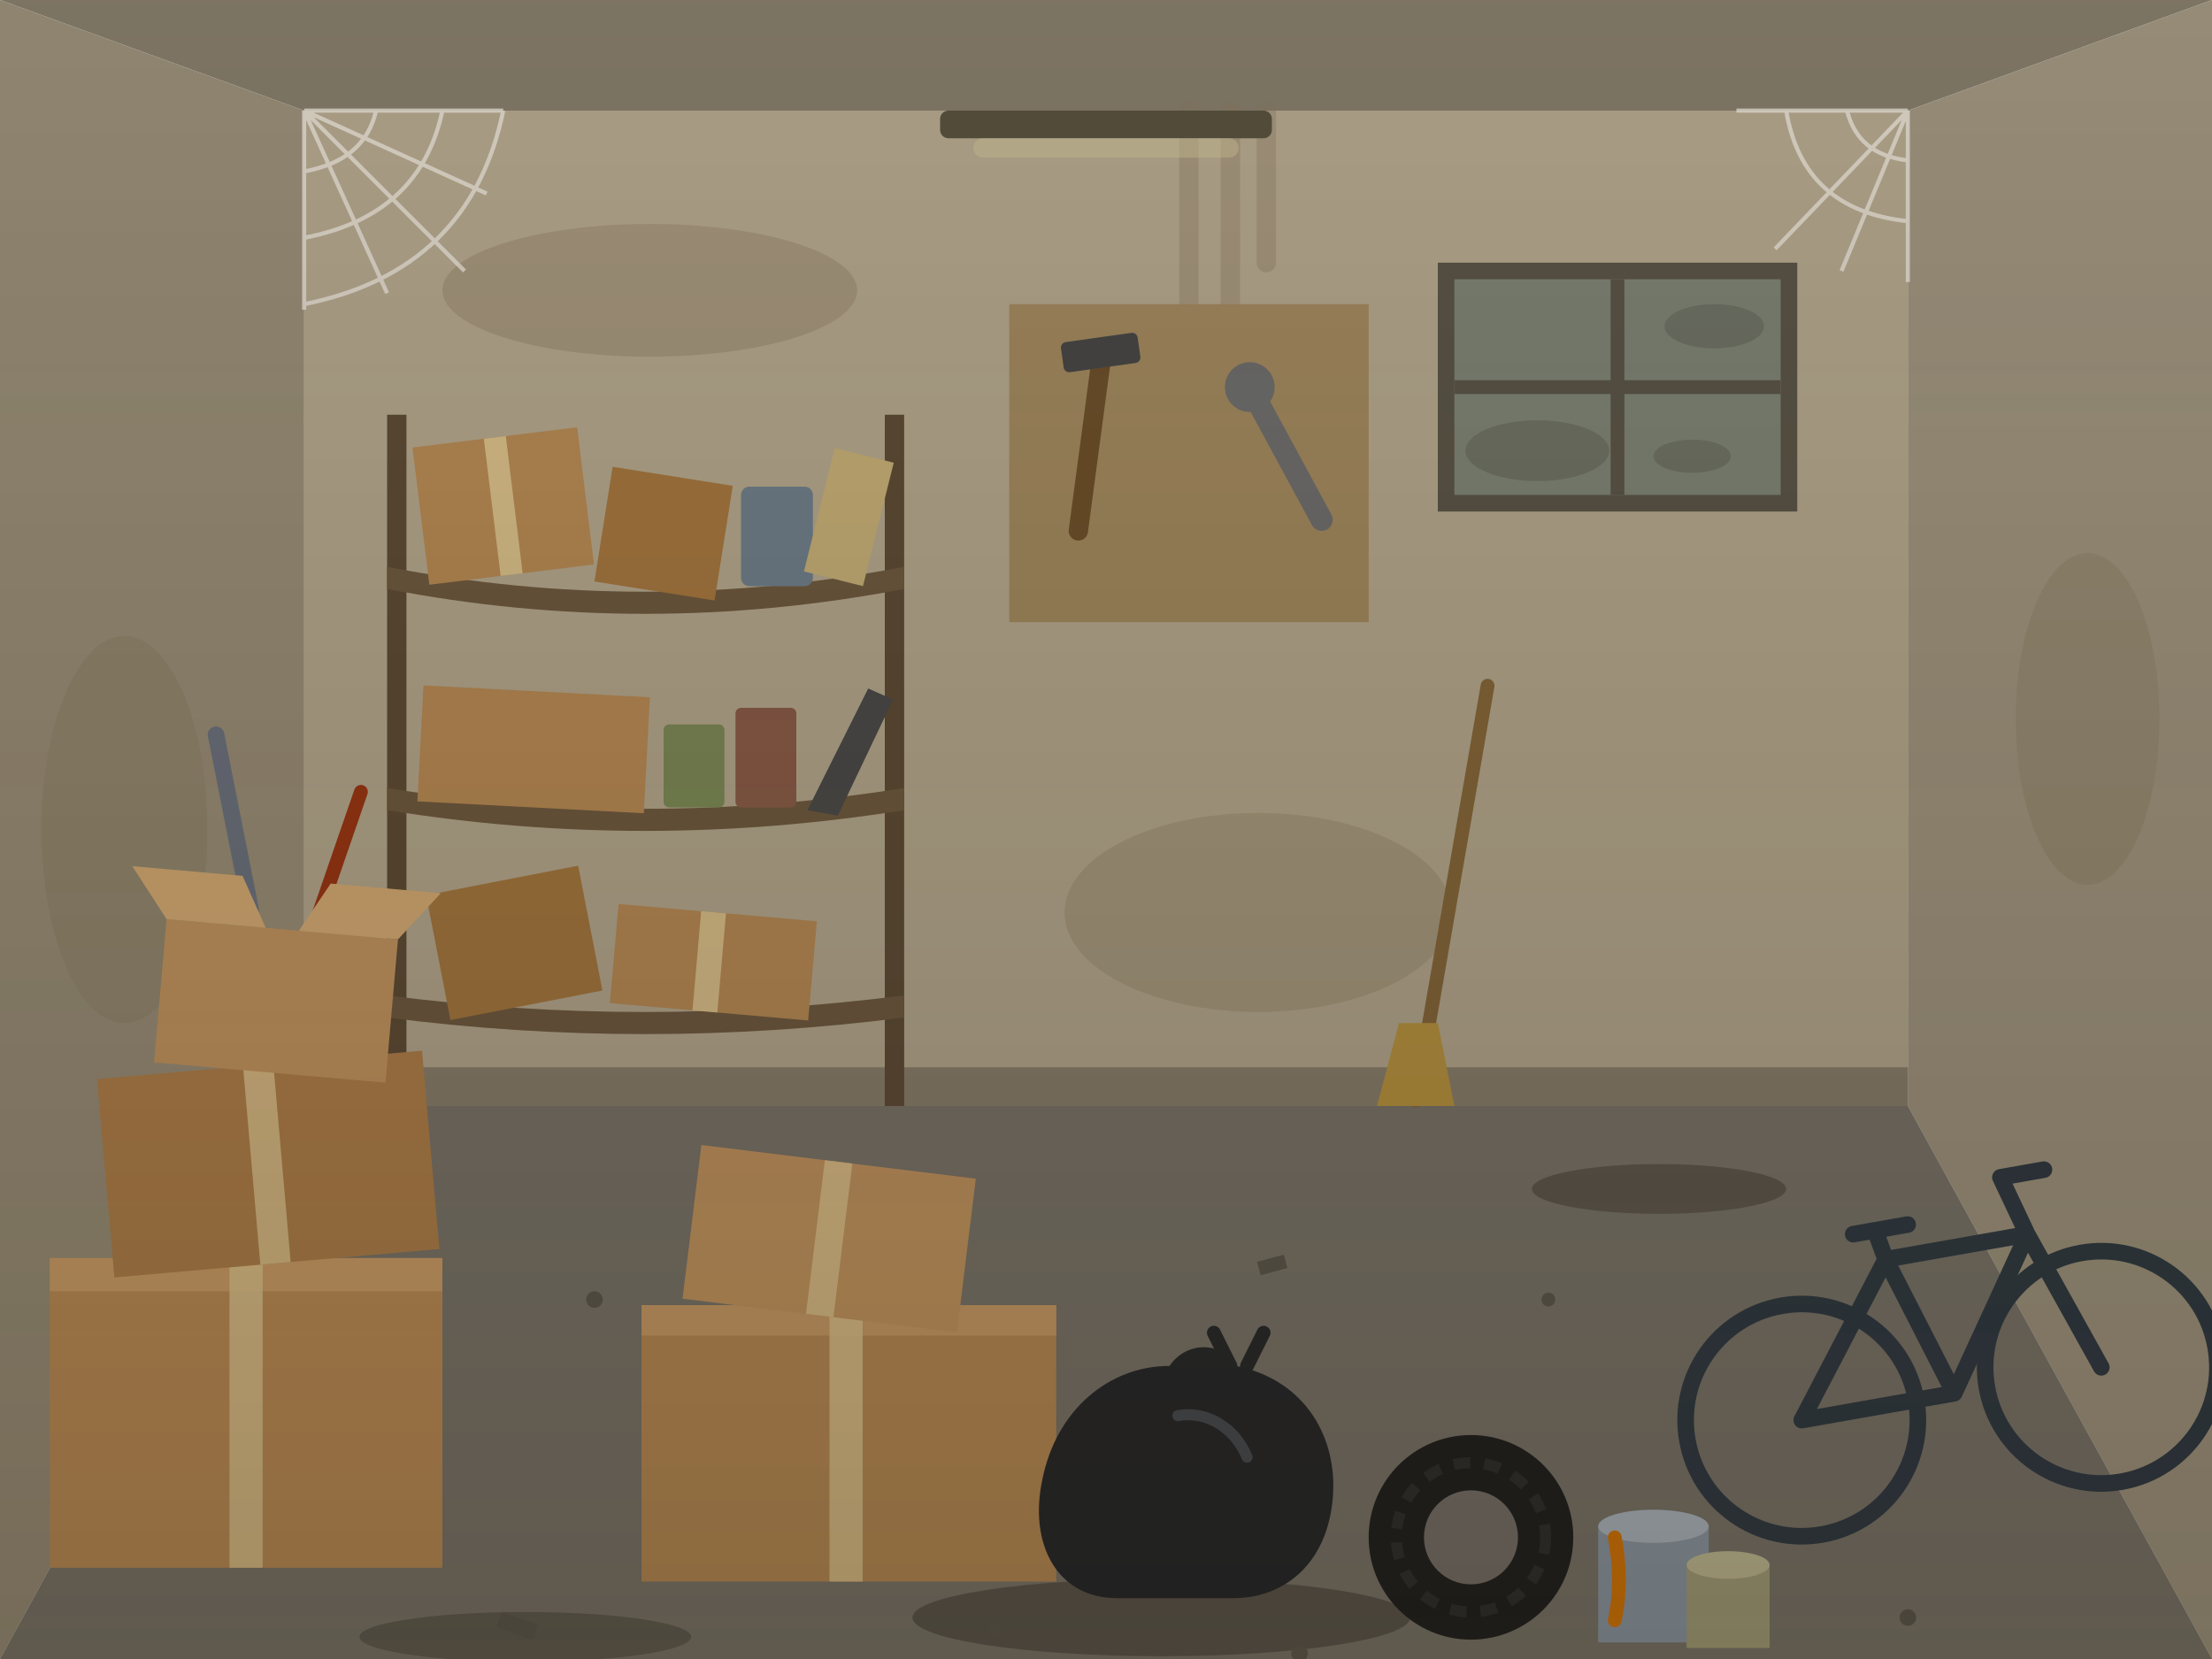
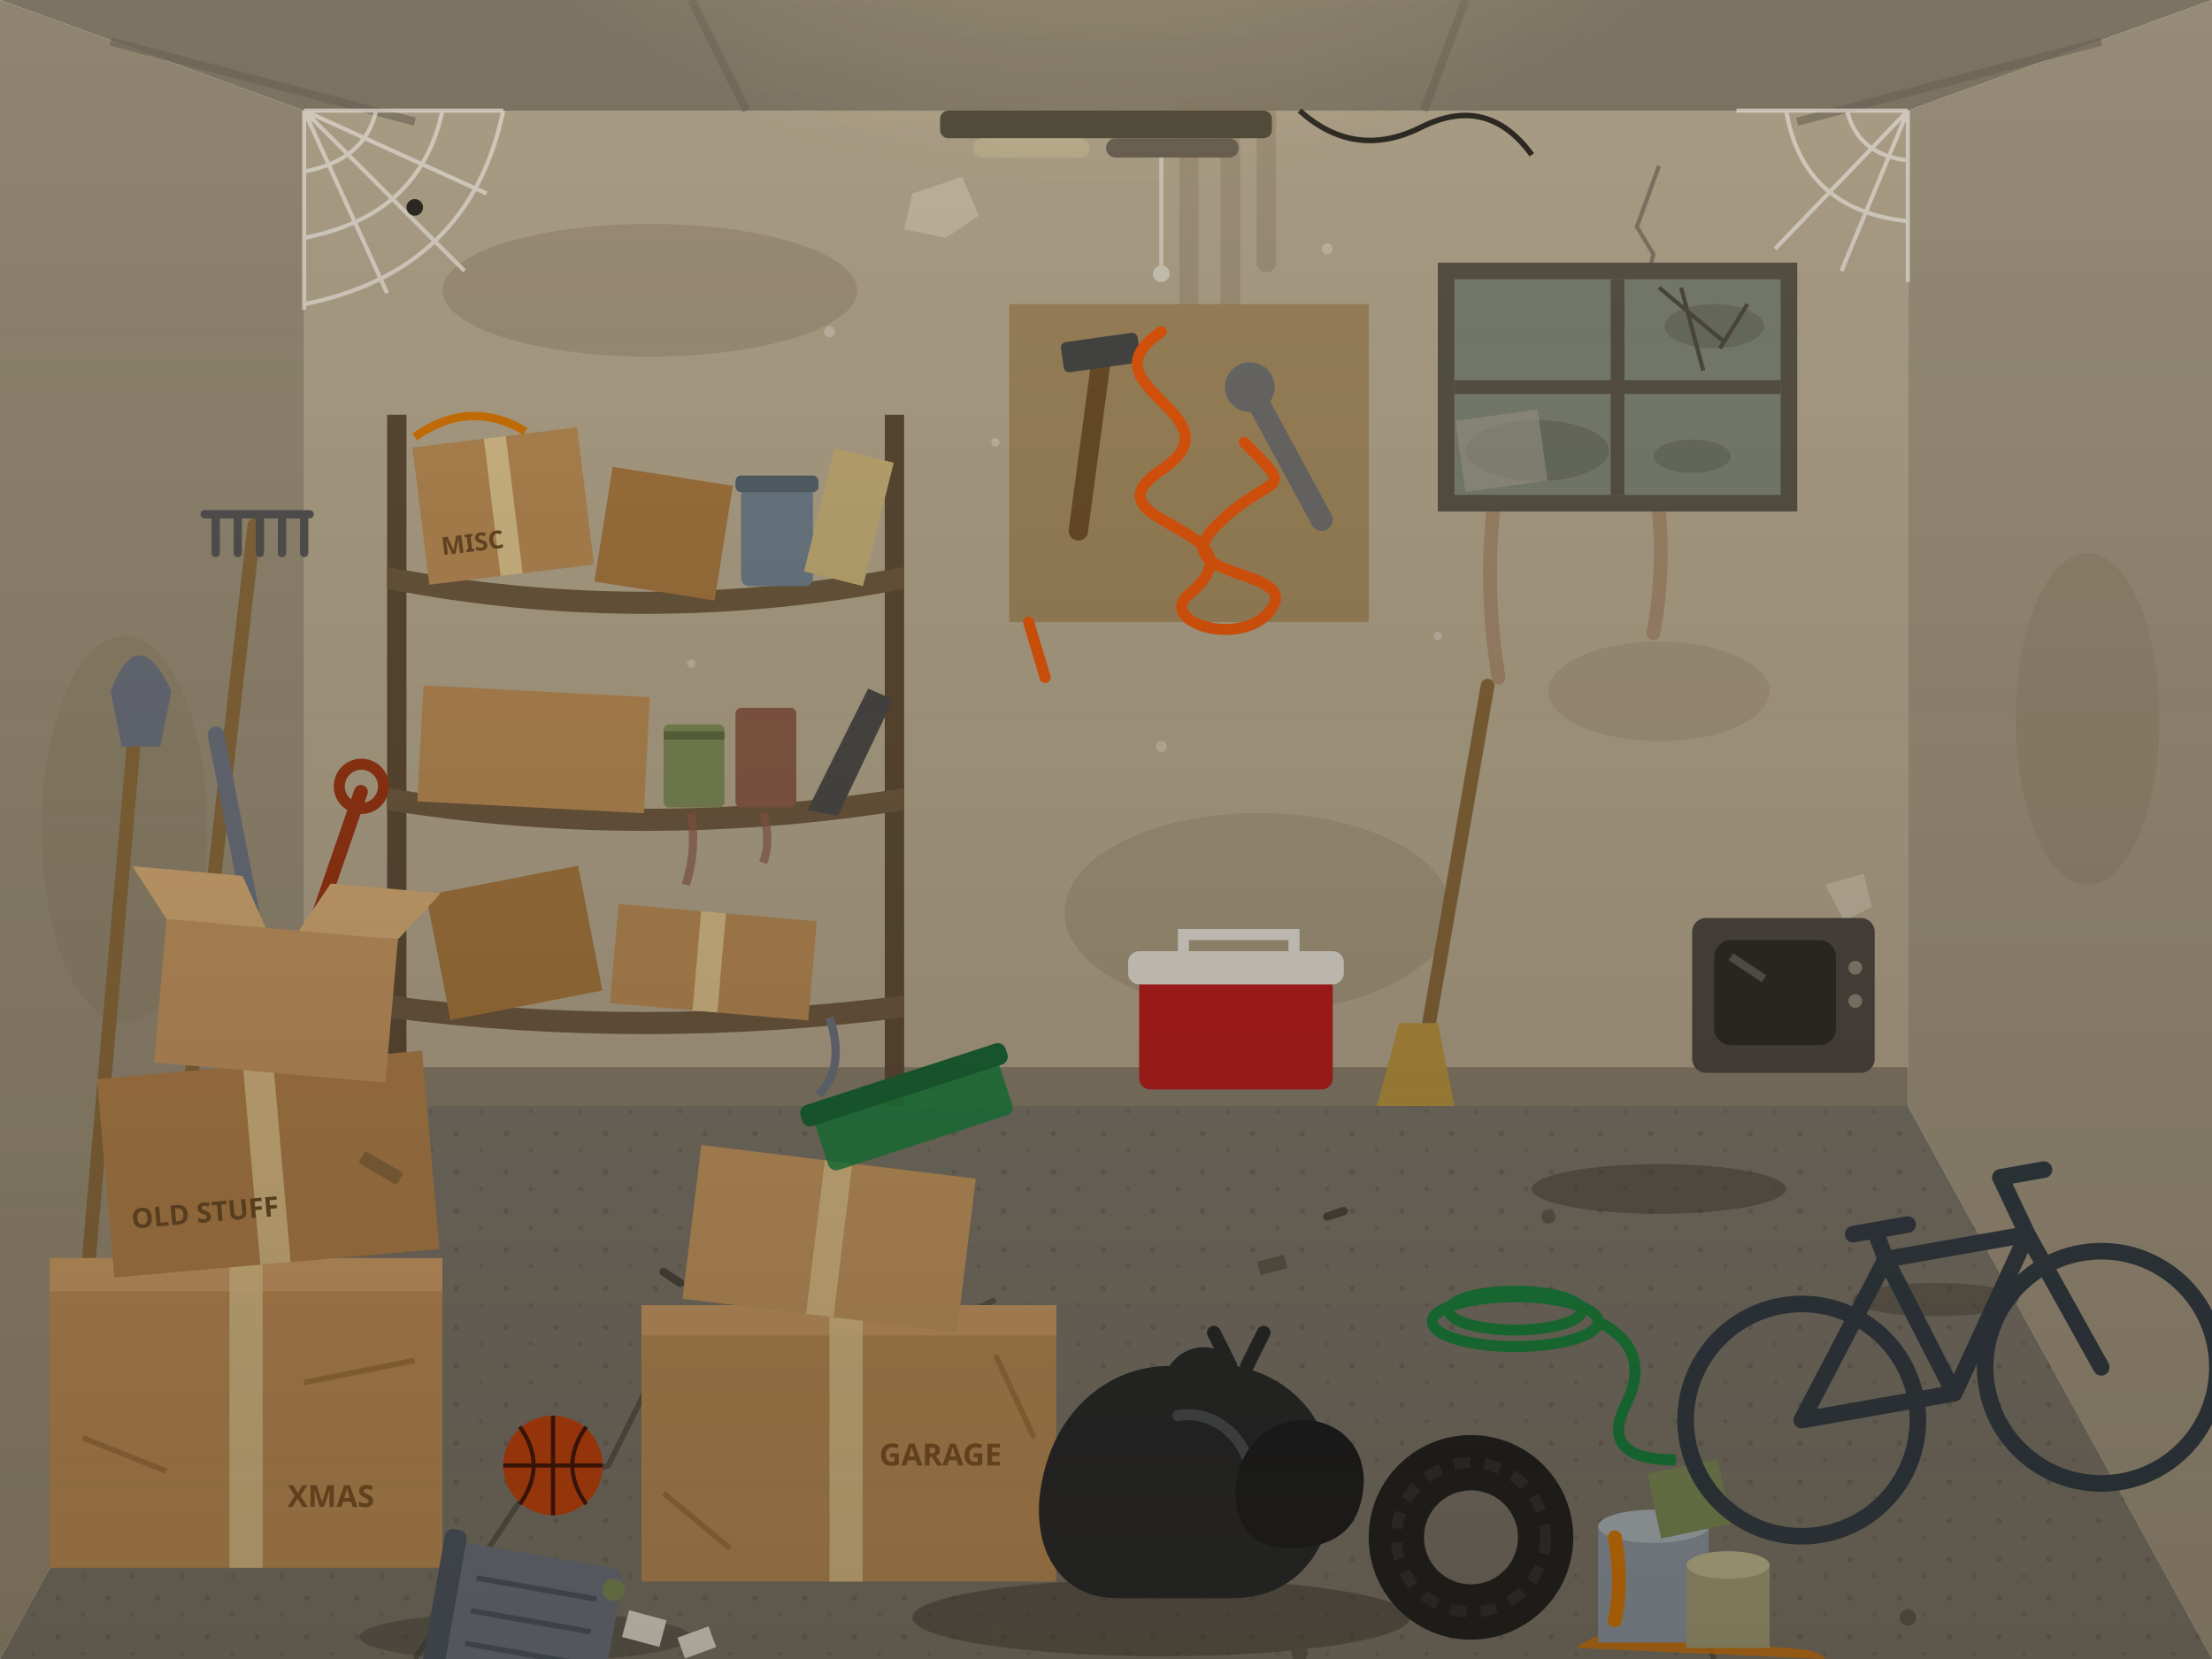
<svg xmlns="http://www.w3.org/2000/svg" viewBox="0 0 800 600">
  <defs>
    <linearGradient id="dim" x1="0" y1="0" x2="0" y2="1">
      <stop offset="0" stop-color="#1b1408" stop-opacity=".08" />
-       <stop offset="1" stop-color="#1b1408" stop-opacity=".28" />
+       <stop offset="1" stop-color="#1b1408" stop-opacity=".3" />
    </linearGradient>
+     <radialGradient id="bulb" cx="50%" cy="0%" r="60%">
+       <stop offset="0" stop-color="#ffe9a8" stop-opacity=".35" />
+       <stop offset="1" stop-color="#ffe9a8" stop-opacity="0" />
+     </radialGradient>
+     <pattern id="grit" width="18" height="14" patternUnits="userSpaceOnUse">
+       <circle cx="3" cy="4" r="1" fill="#5d574d" opacity=".5" />
+       <circle cx="12" cy="10" r=".8" fill="#5d574d" opacity=".4" />
+     </pattern>
  </defs>
  <rect x="110" y="40" width="580" height="360" fill="#b5a88f" />
  <polygon points="0,0 800,0 690,40 110,40" fill="#857c6b" />
  <polygon points="0,0 110,40 110,400 0,600" fill="#998e78" />
  <polygon points="800,0 690,40 690,400 800,600" fill="#a09580" />
  <polygon points="110,400 690,400 800,600 0,600" fill="#7a746a" />
+   <polygon points="110,400 690,400 800,600 0,600" fill="url(#grit)" />
  <rect x="110" y="386" width="580" height="14" fill="#6c6456" opacity=".6" />
+   <g stroke="#6f6758" stroke-width="3" opacity=".6">
+     <path d="M40 15L150 44M760 15L650 44M250 0L270 40M530 0L515 40" />
+   </g>
+   <path d="M470 40q20 18 44 6t40 10" fill="none" stroke="#2d2a24" stroke-width="2" />
  <g fill="#86795f">
    <ellipse cx="235" cy="105" rx="75" ry="24" opacity=".35" />
    <ellipse cx="455" cy="330" rx="70" ry="36" opacity=".3" />
    <ellipse cx="45" cy="300" rx="30" ry="70" opacity=".3" />
    <ellipse cx="755" cy="260" rx="26" ry="60" opacity=".3" />
+     <ellipse cx="600" cy="250" rx="40" ry="18" opacity=".25" />
  </g>
  <path d="M430 40v70M445 40v110M458 40v55" stroke="#86795f" stroke-width="7" stroke-linecap="round" opacity=".35" />
+   <path d="M540 185q-3 30 2 60M600 185q2 22-2 44" stroke="#8a5a36" stroke-width="5" stroke-linecap="round" opacity=".35" />
+   <g opacity=".9">
+     <path d="M330 70l18-6 6 14-12 8-15-3z" fill="#cdc1a8" />
+     <path d="M660 320l14-4 3 12-10 5z" fill="#cdc1a8" />
+   </g>
+   <path d="M600 60l-8 22 6 10-5 18" fill="none" stroke="#6f6758" stroke-width="1.5" opacity=".7" />
  <g fill="none" stroke="#efeae0" stroke-width="1.5" opacity=".75">
    <path d="M110 40h72M110 40v72M110 40l58 58M110 40l30 66M110 40l66 30" />
    <path d="M136 40q-4 18-26 22M160 40q-8 38-50 46M182 40q-12 58-72 70" />
    <path d="M690 40h-62M690 40v62M690 40l-48 50M690 40l-24 58" />
    <path d="M668 40q4 16 22 18M646 40q6 36 44 40" />
-   </g>
+     <path d="M110 400v-40M110 400l30-30M110 400l38-10M110 380q12 4 18 20" />
+   </g>
+   <circle cx="150" cy="75" r="3" fill="#2d2a24" />
+   <ellipse cx="400" cy="40" rx="200" ry="140" fill="url(#bulb)" />
  <rect x="340" y="40" width="120" height="10" rx="3" fill="#57513f" />
-   <rect x="352" y="50" width="96" height="7" rx="3.5" fill="#cdc39a" opacity=".5" />
+   <rect x="352" y="50" width="42" height="7" rx="3.5" fill="#cdc39a" opacity=".55" />
+   <rect x="400" y="50" width="48" height="7" rx="3.5" fill="#6f6758" />
+   <path d="M420 57v40" stroke="#d6d0c0" stroke-width="1.5" />
+   <circle cx="420" cy="99" r="3" fill="#d6d0c0" />
  <rect x="520" y="95" width="130" height="90" fill="#5a5448" />
  <rect x="526" y="101" width="118" height="78" fill="#7e8476" />
  <path d="M585 101v78M526 140h118" stroke="#5a5448" stroke-width="5" />
  <g fill="#666b5f" opacity=".7">
    <ellipse cx="556" cy="163" rx="26" ry="11" />
    <ellipse cx="620" cy="118" rx="18" ry="8" />
    <ellipse cx="612" cy="165" rx="14" ry="6" />
  </g>
+   <path d="M600 104l24 20M608 104l8 30M632 110l-10 16" stroke="#4f4b42" stroke-width="1.5" fill="none" />
+   <rect x="528" y="150" width="30" height="26" fill="#a39f8f" opacity=".6" transform="rotate(-8 543 163)" />
+   <path d="M60 470L92 190" stroke="#8a6a3c" stroke-width="5" stroke-linecap="round" />
+   <path d="M74 186h38M78 186v14M86 186v14M94 186v14M102 186v14M110 186v14" stroke="#555" stroke-width="3" stroke-linecap="round" />
+   <path d="M30 480L50 250" stroke="#8a6a3c" stroke-width="5" stroke-linecap="round" />
+   <path d="M40 250q10-26 22 0l-4 20h-14z" fill="#6b7280" />
  <g fill="#5d4b35">
    <rect x="140" y="150" width="7" height="250" />
    <rect x="320" y="150" width="7" height="250" />
  </g>
  <g fill="#6e5940">
    <path d="M140 205q93 18 187 0v8q-94 18-187 0z" />
    <path d="M140 285q93 15 187 0v8q-94 15-187 0z" />
    <path d="M140 360q93 12 187 0v8q-94 12-187 0z" />
  </g>
  <g transform="rotate(-7 182 183)">
    <rect x="152" y="158" width="60" height="50" fill="#b98b55" />
    <rect x="178" y="158" width="8" height="50" fill="#dcc28c" />
+     <text x="158" y="198" font-family="sans-serif" font-size="9" font-weight="700" fill="#6b4a25">MISC</text>
  </g>
  <rect x="218" y="172" width="44" height="42" fill="#a6773f" transform="rotate(9 240 193)" />
  <rect x="268" y="176" width="26" height="36" rx="3" fill="#6f7f8c" />
+   <rect x="266" y="172" width="30" height="6" rx="2" fill="#56636e" />
  <rect x="296" y="164" width="22" height="46" fill="#c7b078" transform="rotate(14 307 187)" />
+   <path d="M150 158q20-14 40-2" stroke="#d97706" stroke-width="3" fill="none" />
  <rect x="152" y="250" width="82" height="42" fill="#b98b55" transform="rotate(3 193 271)" />
  <rect x="240" y="262" width="22" height="30" rx="2" fill="#7c8a58" />
+   <path d="M240 266h22" stroke="#5f6b42" stroke-width="3" />
  <rect x="266" y="256" width="22" height="36" rx="2" fill="#8b5b49" />
  <path d="M292 293l22-44 9 4-20 42z" fill="#4a4a4a" />
+   <path d="M250 294q2 14-2 26M276 294q3 10 0 18" stroke="#8b5b49" stroke-width="3" fill="none" opacity=".7" />
  <rect x="158" y="318" width="56" height="46" fill="#a6773f" transform="rotate(-11 186 341)" />
  <g transform="rotate(5 258 348)">
    <rect x="222" y="330" width="72" height="36" fill="#b98b55" />
    <rect x="252" y="330" width="9" height="36" fill="#dcc28c" />
  </g>
+   <path d="M300 368q6 18 -4 28" stroke="#6b7280" stroke-width="3" fill="none" />
  <rect x="365" y="110" width="130" height="115" fill="#a2895f" />
  <path d="M398 132l-8 60" stroke="#6d4f2a" stroke-width="7" stroke-linecap="round" />
  <rect x="384" y="122" width="28" height="11" rx="2" fill="#474747" transform="rotate(-8 398 127)" />
  <path d="M452 140l26 48" stroke="#6e6e6e" stroke-width="8" stroke-linecap="round" />
  <circle cx="452" cy="140" r="9" fill="#6e6e6e" />
+   <path d="M420 120c-30 20 30 30 0 50s40 20 10 45c-12 10 20 20 30 5s-40-10-20-30 30-10 10-30" fill="none" stroke="#ea580c" stroke-width="4" stroke-linecap="round" />
+   <path d="M372 225l6 20" stroke="#ea580c" stroke-width="4" stroke-linecap="round" />
+   <rect x="612" y="332" width="66" height="56" rx="5" fill="#4b4741" />
+   <rect x="620" y="340" width="44" height="38" rx="6" fill="#2c2a27" />
+   <path d="M626 346l12 8" stroke="#5c5850" stroke-width="3" />
+   <circle cx="671" cy="350" r="2.5" fill="#8a8479" />
+   <circle cx="671" cy="362" r="2.5" fill="#8a8479" />
+   <rect x="412" y="352" width="70" height="42" rx="4" fill="#b91c1c" />
+   <rect x="408" y="344" width="78" height="12" rx="4" fill="#e5e1d8" />
+   <path d="M428 344v-6h40v6" fill="none" stroke="#e5e1d8" stroke-width="4" />
  <path d="M512 398l26-150" stroke="#86673a" stroke-width="5" stroke-linecap="round" />
  <path d="M498 400h28l-6-30h-14z" fill="#b89440" />
+   <path d="M150 600l40-60 30-10 20-40M620 600l-20-40 18-30M360 470l-40 20-10 30" fill="none" stroke="#4a453d" stroke-width="2" opacity=".7" />
  <g fill="#3b362e">
    <ellipse cx="420" cy="585" rx="90" ry="14" opacity=".5" />
    <ellipse cx="600" cy="430" rx="46" ry="9" opacity=".45" />
    <ellipse cx="190" cy="592" rx="60" ry="9" opacity=".4" />
    <ellipse cx="300" cy="440" rx="34" ry="7" opacity=".35" />
-   </g>
+     <ellipse cx="700" cy="470" rx="30" ry="6" opacity=".4" />
+   </g>
+   <path d="M570 596c10-8 30-10 50-4s36 2 40 8z" fill="#d97706" opacity=".8" />
+   <path d="M240 460l6 4M260 452l-4 6M480 440l6-2" stroke="#4a453d" stroke-width="3" stroke-linecap="round" />
  <rect x="18" y="455" width="142" height="112" fill="#bd8d56" />
  <rect x="18" y="455" width="142" height="12" fill="#cf9f68" />
  <rect x="83" y="455" width="12" height="112" fill="#e0c68f" opacity=".85" />
+   <path d="M30 520l30 12M110 500l40-8" stroke="#8f6232" stroke-width="2" opacity=".6" />
+   <text x="104" y="545" font-family="sans-serif" font-size="11" font-weight="700" fill="#7a5227">XMAS</text>
  <g transform="rotate(-5 97 421)">
    <rect x="38" y="385" width="118" height="72" fill="#b0804a" />
    <rect x="91" y="385" width="11" height="72" fill="#e0c68f" opacity=".85" />
+     <text x="46" y="440" font-family="sans-serif" font-size="10" font-weight="700" fill="#6b4a25">OLD STUFF</text>
  </g>
  <g transform="rotate(5 100 360)">
    <path d="M88 330l-18-62" stroke="#6b7280" stroke-width="6" stroke-linecap="round" />
    <path d="M112 332l12-48" stroke="#9a3412" stroke-width="5" stroke-linecap="round" />
+     <circle cx="124" cy="282" r="8" fill="none" stroke="#9a3412" stroke-width="4" />
    <rect x="58" y="336" width="84" height="52" fill="#c49660" />
    <path d="M58 336l-14-18h40l10 18zM142 336l14-18h-40l-10 18z" fill="#d7ac75" />
+   </g>
+   <circle cx="200" cy="530" r="18" fill="#c2410c" />
+   <path d="M182 530h36M200 512v36M188 516q10 14 0 28M212 516q-10 14 0 28" stroke="#431407" stroke-width="1.5" fill="none" />
+   <g transform="rotate(-80 190 586)">
+     <rect x="166" y="556" width="48" height="62" rx="4" fill="#6b7280" />
+     <rect x="162" y="552" width="56" height="8" rx="3" fill="#4b5563" />
+     <path d="M178 566v44M190 566v44M202 566v44" stroke="#4b5563" stroke-width="2" />
+   </g>
+   <g fill="#e7e2d6">
+     <rect x="226" y="584" width="14" height="10" transform="rotate(15 233 589)" />
+     <rect x="246" y="590" width="12" height="8" transform="rotate(-20 252 594)" />
+     <circle cx="222" cy="575" r="4" fill="#7c8a58" />
  </g>
  <rect x="232" y="472" width="150" height="100" fill="#b98b55" />
  <rect x="232" y="472" width="150" height="11" fill="#cb9c66" />
  <rect x="300" y="472" width="12" height="100" fill="#e0c68f" opacity=".85" />
+   <path d="M240 540l24 20M360 490l14 30" stroke="#8f6232" stroke-width="2" opacity=".6" />
+   <text x="318" y="530" font-family="sans-serif" font-size="11" font-weight="700" fill="#7a5227">GARAGE</text>
  <g transform="rotate(7 300 447)">
    <rect x="250" y="420" width="100" height="56" fill="#c49660" />
    <rect x="295" y="420" width="10" height="56" fill="#e0c68f" opacity=".85" />
  </g>
+   <g transform="rotate(-18 330 405)">
+     <rect x="296" y="392" width="70" height="22" rx="3" fill="#15803d" opacity=".85" />
+     <rect x="292" y="388" width="78" height="8" rx="3" fill="#166534" />
+   </g>
  <path d="M404 578c-22 0-32-20-27-43 5-25 24-41 46-41 6-9 19-9 24 0 25 5 37 26 35 48-2 23-17 36-36 36z" fill="#25272a" />
  <path d="M426 512c11-2 21 5 25 15" fill="none" stroke="#474b52" stroke-width="4" stroke-linecap="round" />
  <path d="M445 494l-6-12m12 12l6-12" stroke="#25272a" stroke-width="5" stroke-linecap="round" />
+   <path d="M466 560c-16 0-22-14-18-28 4-14 16-20 28-18 14 3 20 16 16 30-3 11-12 16-26 16z" fill="#1a1c1f" />
  <circle cx="532" cy="556" r="37" fill="#1f1f1f" />
  <circle cx="532" cy="556" r="27" fill="none" stroke="#2e2e2e" stroke-width="4" stroke-dasharray="6 5" />
  <circle cx="532" cy="556" r="17" fill="#77716a" />
+   <g fill="none" stroke="#15803d" stroke-width="4">
+     <ellipse cx="548" cy="478" rx="30" ry="9" />
+     <ellipse cx="548" cy="474" rx="24" ry="7" />
+     <path d="M578 478q20 10 10 30t18 20" />
+   </g>
  <rect x="578" y="552" width="40" height="42" fill="#8d99a5" />
  <ellipse cx="598" cy="552" rx="20" ry="6" fill="#aeb8c2" />
  <path d="M584 556q3 16 0 30" stroke="#d97706" stroke-width="5" fill="none" stroke-linecap="round" />
  <rect x="610" y="566" width="30" height="30" fill="#a5a07a" />
  <ellipse cx="625" cy="566" rx="15" ry="5" fill="#c2bd95" />
+   <rect x="598" y="530" width="26" height="24" fill="#7c8a58" transform="rotate(-12 611 542)" />
  <g transform="rotate(-10 700 500)" fill="none" stroke="#2e3943" stroke-width="6" stroke-linecap="round" stroke-linejoin="round">
    <circle cx="650" cy="505" r="42" />
    <circle cx="760" cy="505" r="42" />
    <path d="M650 505l40-52h52l18 52M690 453l16 52h-56M706 505l36-52M690 453l-2-11M680 442h20M742 453l-6-22h16" />
  </g>
  <g fill="#5d574d">
-     <rect x="180" y="585" width="14" height="6" rx="1" transform="rotate(20 187 588)" />
    <rect x="455" y="455" width="10" height="5" transform="rotate(-15 460 457)" />
-     <circle cx="215" cy="470" r="3" />
    <circle cx="470" cy="598" r="3" />
    <circle cx="690" cy="585" r="3" />
    <circle cx="360" cy="590" r="2.5" />
-     <circle cx="560" cy="470" r="2.5" />
+     <circle cx="560" cy="440" r="2.5" />
+     <rect x="130" y="420" width="16" height="5" rx="1" fill="#8a6a3c" transform="rotate(30 138 422)" />
+   </g>
+   <g fill="#f5efe0" opacity=".35">
+     <circle cx="300" cy="120" r="2" />
+     <circle cx="360" cy="160" r="1.5" />
+     <circle cx="480" cy="90" r="2" />
+     <circle cx="520" cy="230" r="1.5" />
+     <circle cx="250" cy="240" r="1.5" />
+     <circle cx="420" cy="270" r="2" />
  </g>
  <rect width="800" height="600" fill="url(#dim)" />
</svg>
